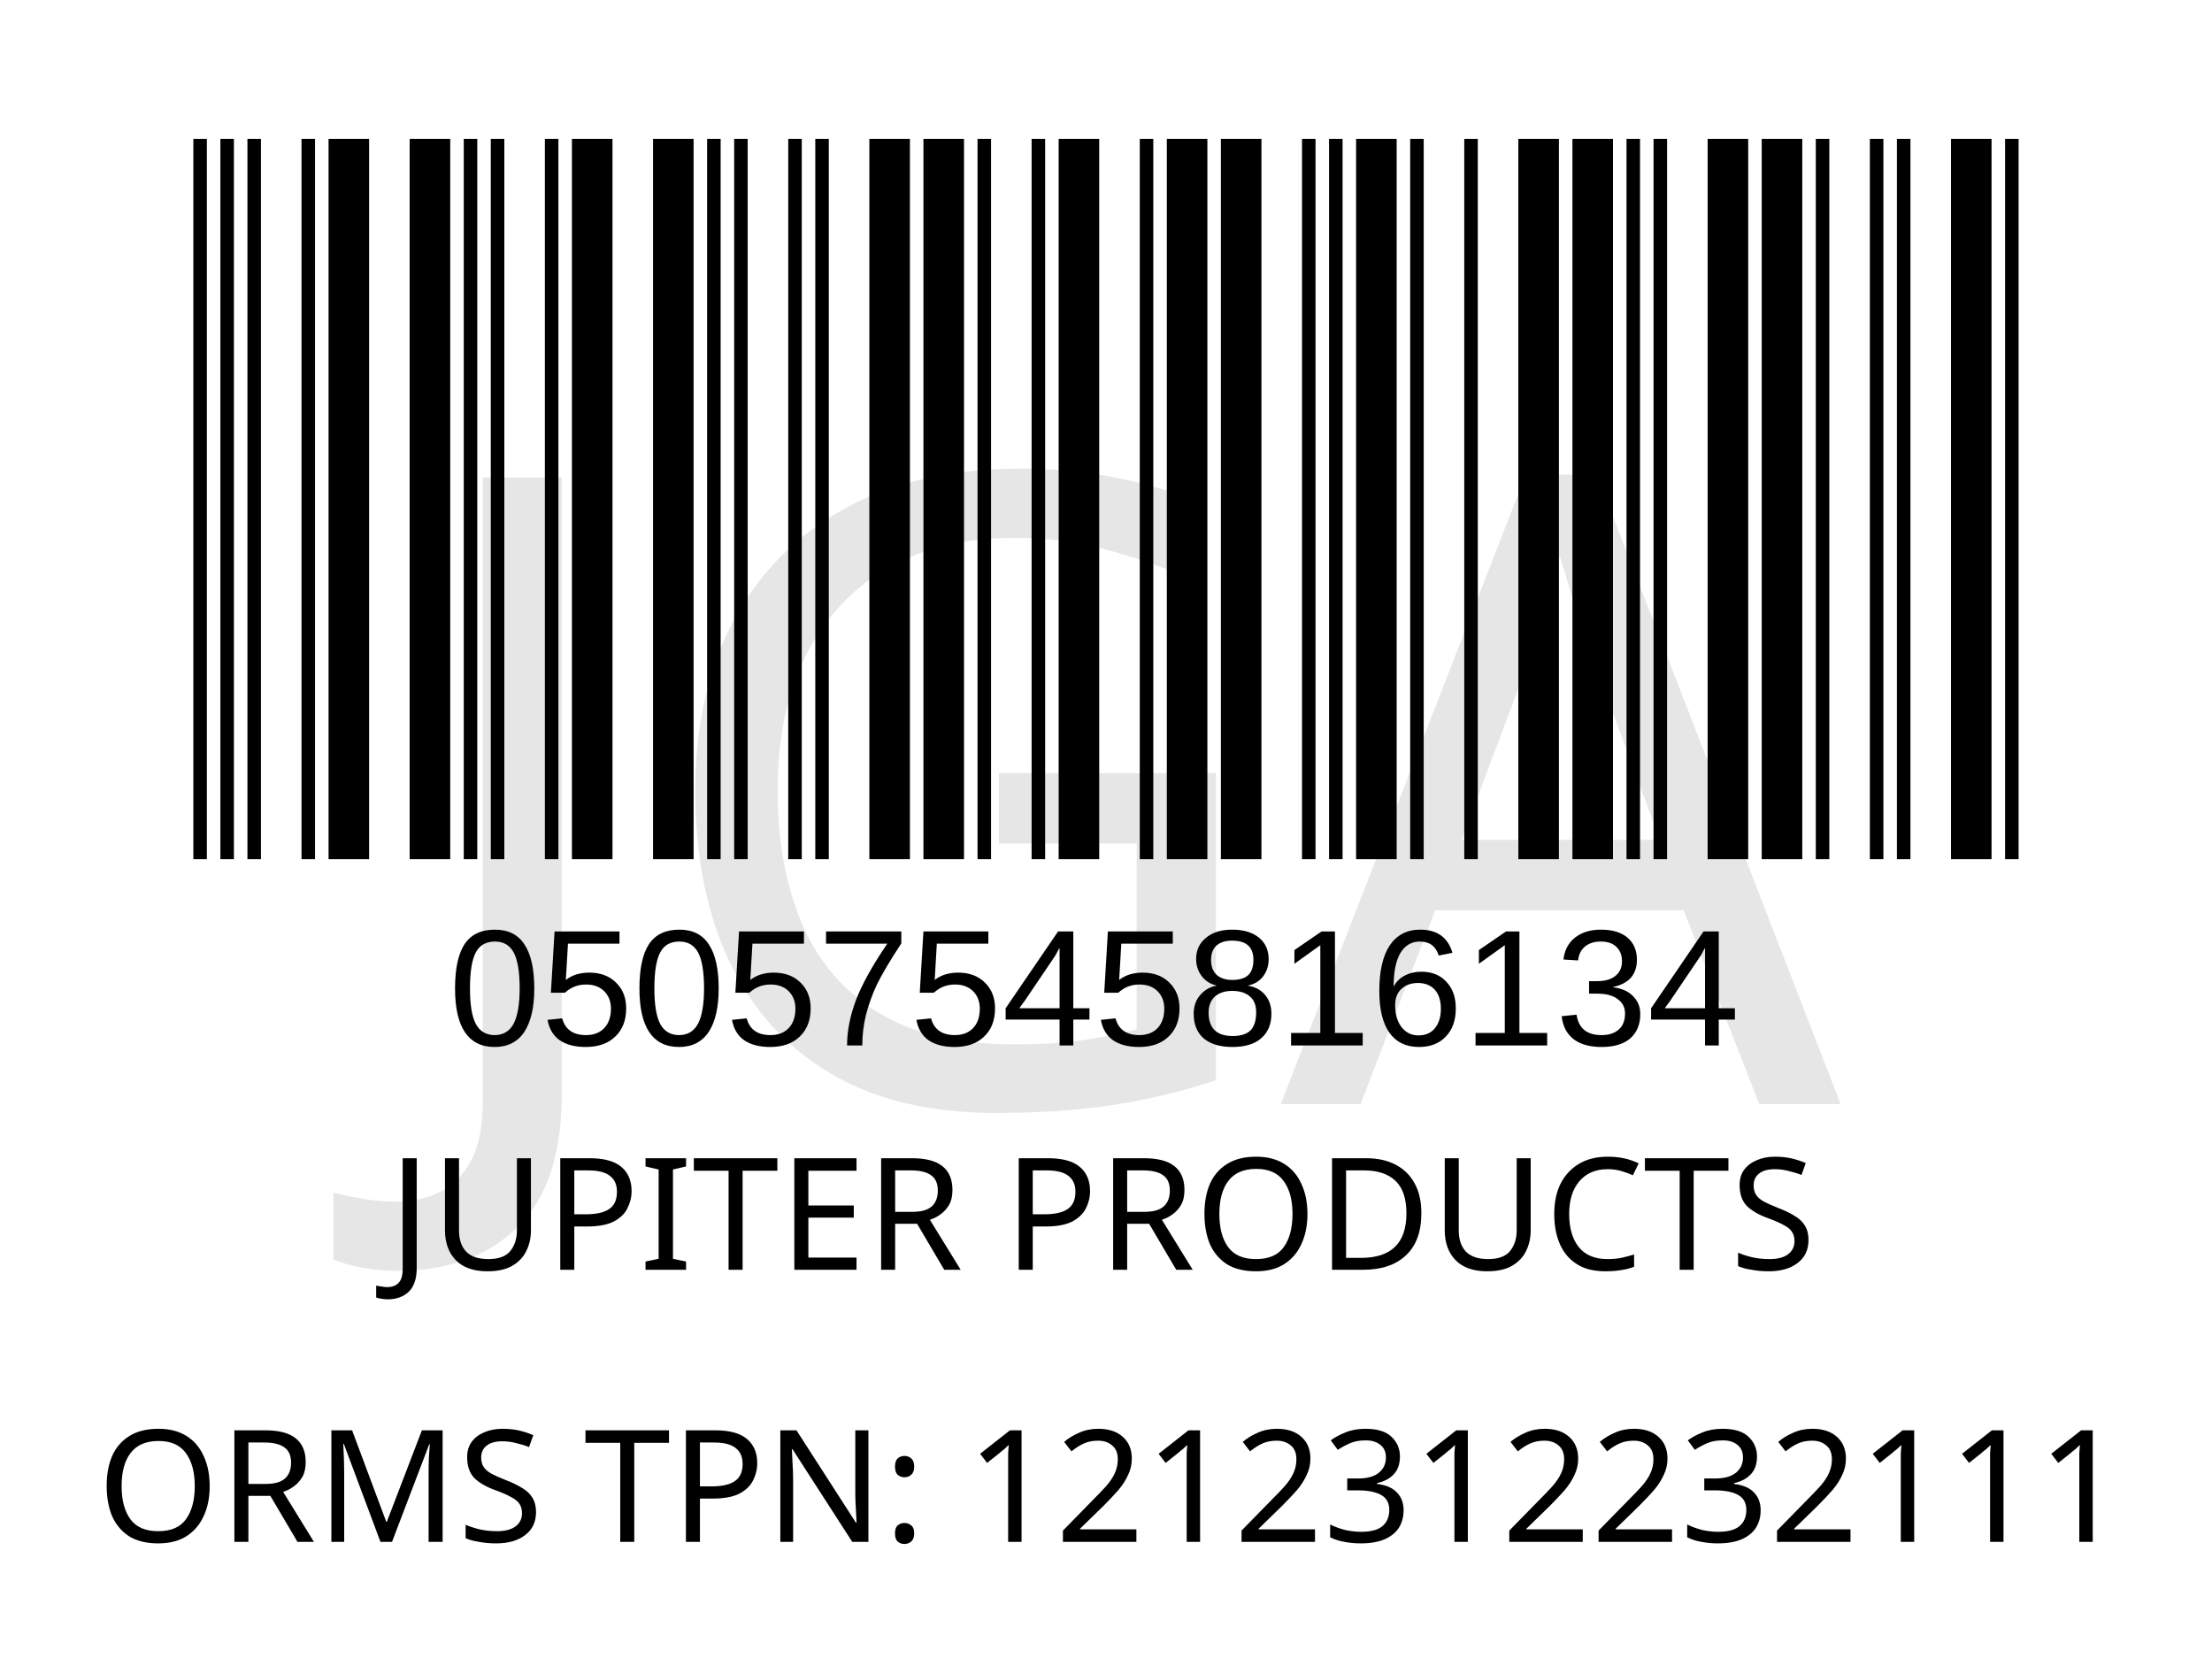
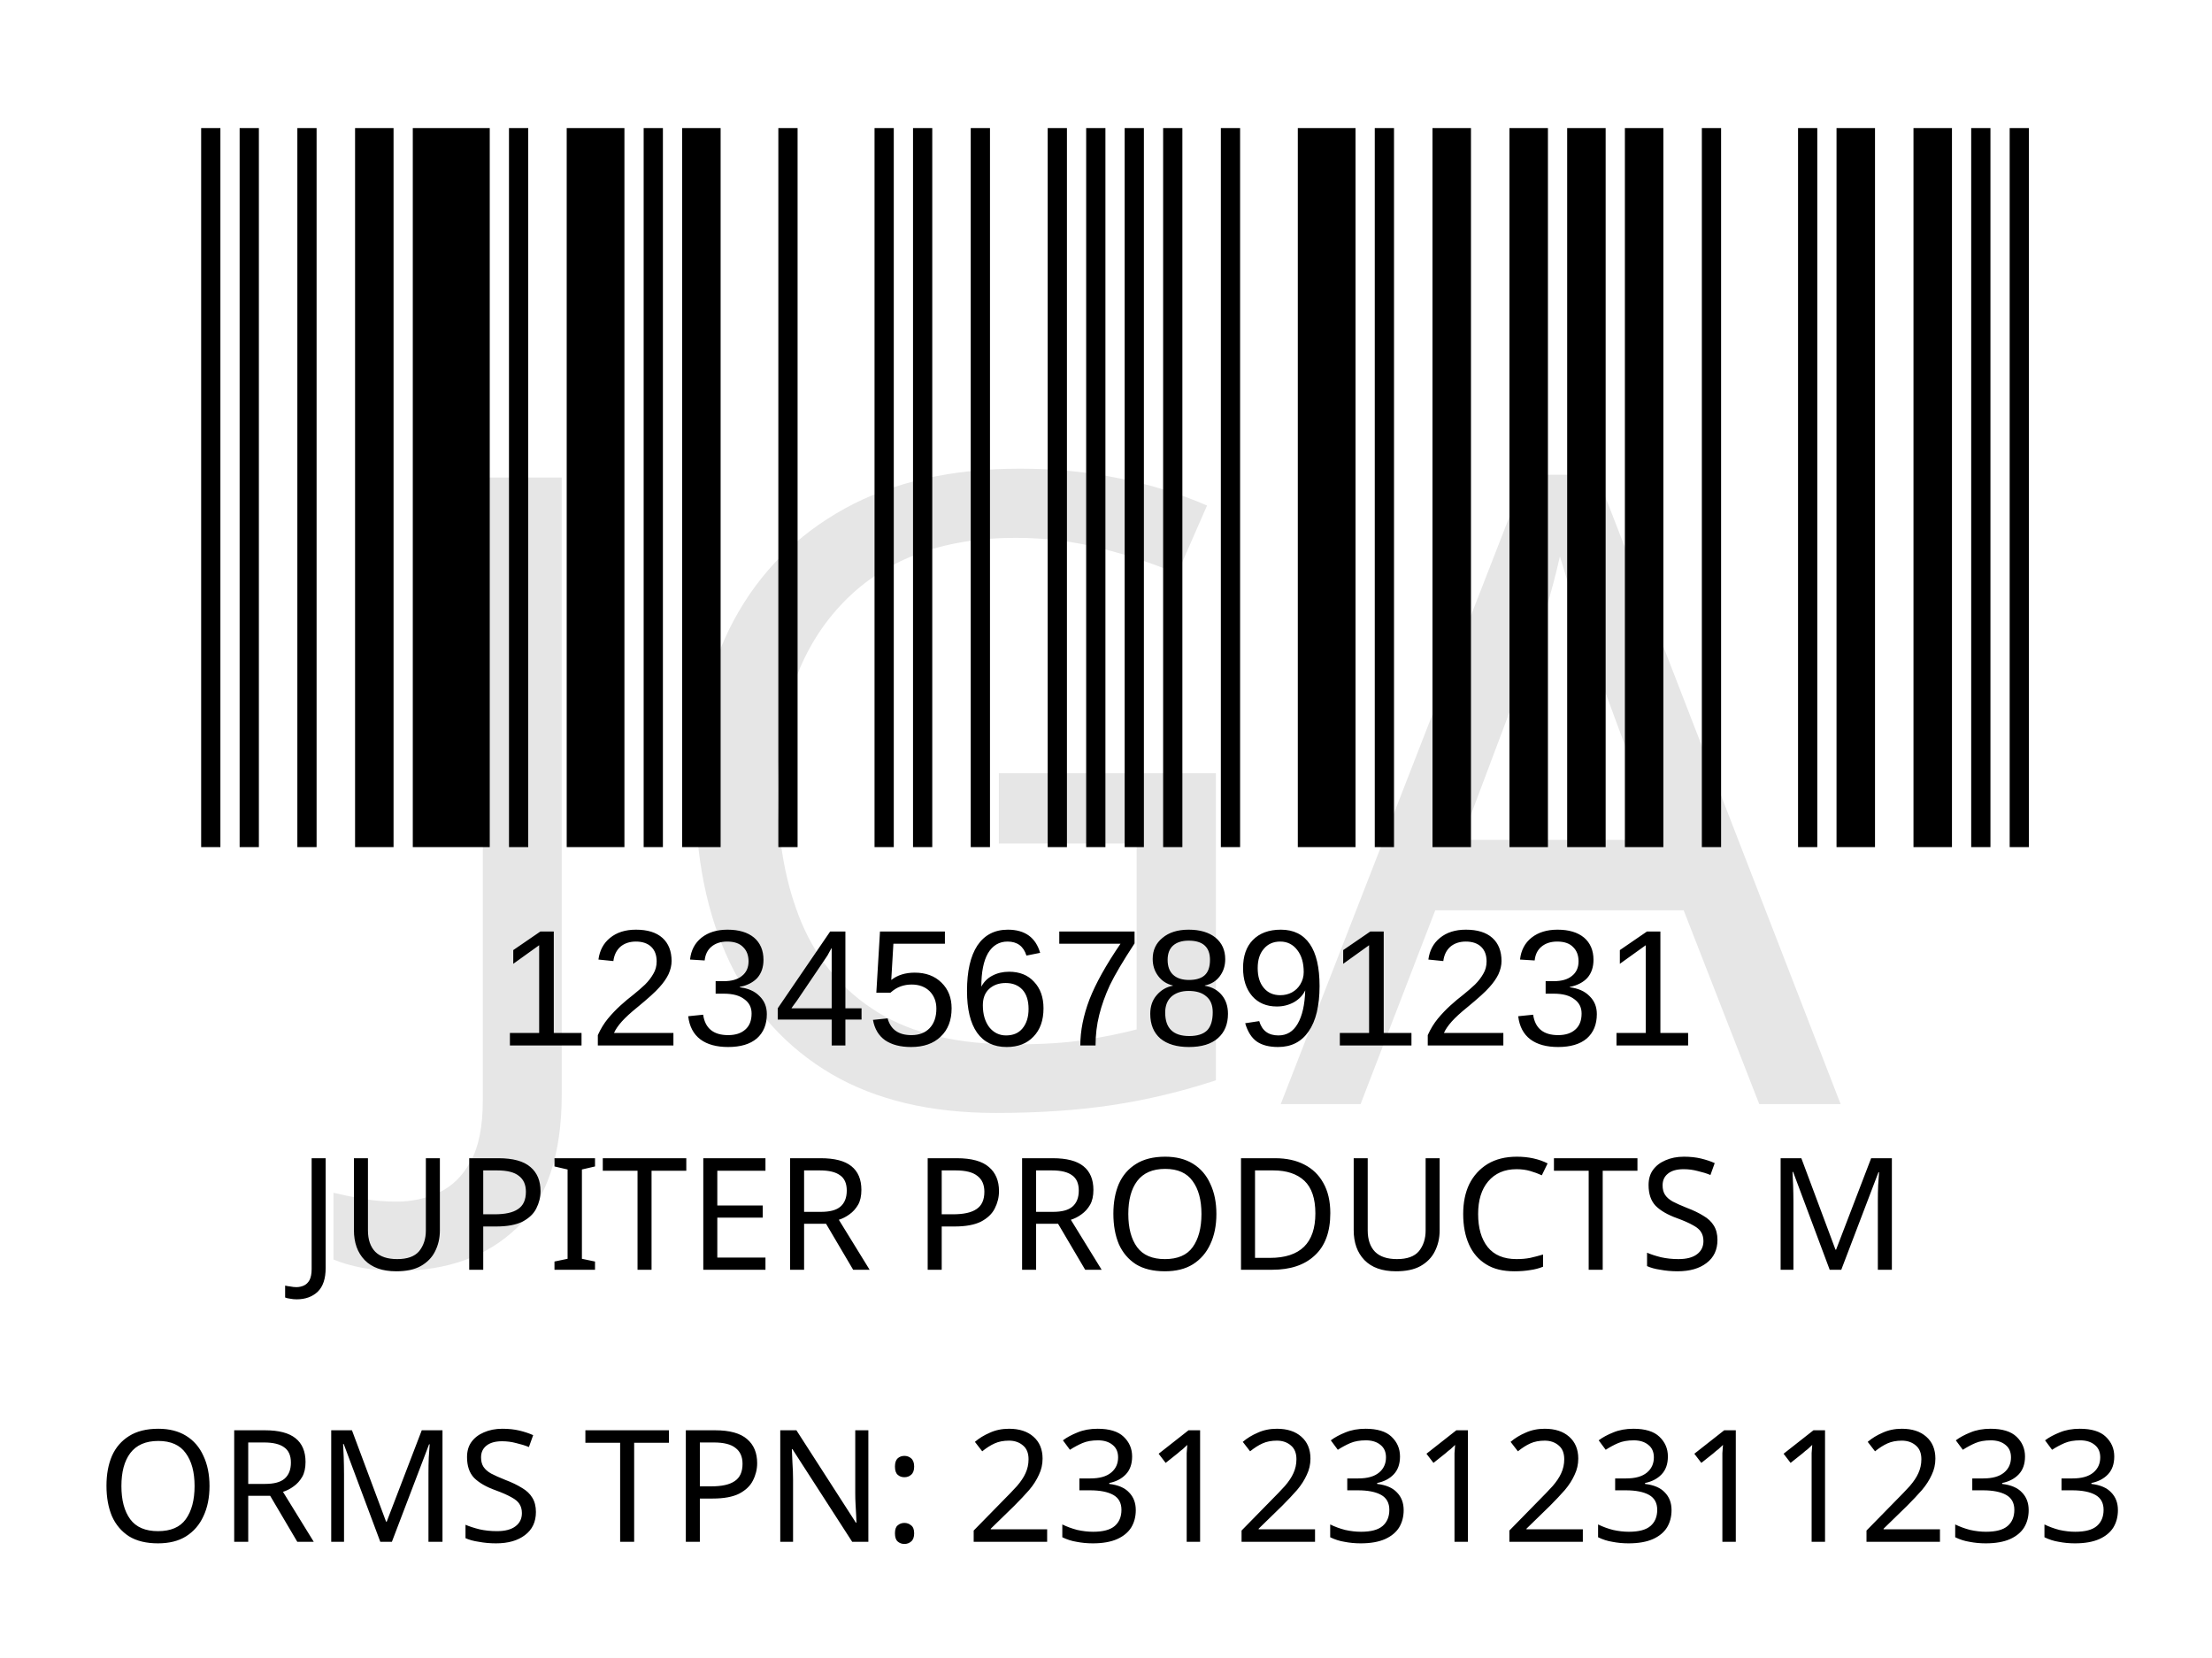
<svg xmlns="http://www.w3.org/2000/svg" version="1.1" id="Layer_1" x="0px" y="0px" viewBox="0 0 113.4 85" style="enable-background:new 0 0 113.4 85;" xml:space="preserve">
-   <rect style="fill:#FFFFFF;" width="113.4" height="85" />
+   <rect y="0" style="fill:#FFFFFF;" width="113.4" height="85" />
  <rect x="-241.2" y="-321.7" style="fill:none;" width="595.3" height="841.9" />
-   <text text-anchor="middle" transform="matrix(1, 0, 0, 1, 56.5, 65.1)" style="font-family:'FranklinGothicBT-RomanCondensed', FrankGoth Cn BT; font-size:8px;" id="description">JUPITER PRODUCTS</text>
+   <text text-anchor="middle" transform="matrix(1, 0, 0, 1, 56.5, 65.1)" style="font-family:'FranklinGothicBT-RomanCondensed', FrankGoth Cn BT; font-size:8px;" id="description">JUPITER PRODUCTS M</text>
  <text text-anchor="middle" transform="matrix(1 0 0 1 56.5 71.3)" style="font-family:'FranklinGothicBT-RomanCondensed', FrankGoth Cn BT; font-size:8px;" id="description1" />
-   <g width="391" height="178" transform="matrix(0.2356 0 0 0.207 7.8 -8.3654)" id="barcode">
-     <svg id="ean-13" width="415.100px" height="328.02px" x="0px" y="0px" viewBox="0 0 463 219" version="1.1" font-size="30px" font-family="frankgothcnbt" style="transform: translate(0px, 0px);">
-       <rect x="0" y="0" width="463" height="219" style="fill:#ffffff;" />
+   <g width="391" height="178" transform="matrix(0.2356 0 0 0.207 7.8 -3.4654)" id="barcode">
+     <svg id="ean-13" width="419.075px" height="275.02px" x="0px" y="0px" viewBox="0 0 393 187" version="1.1" font-size="50px" font-family="frankgothcnbt" style="transform: translate(0px, 0px);">
+       <rect x="0" y="0" width="393" height="187" style="fill:#ffffff;" />
      <g transform="translate(10, 10)" style="fill:#000000;">
-         <rect x="0" y="0" width="3.281" height="199" />
-         <rect x="6.563" y="0" width="3.281" height="199" />
-         <rect x="13.126" y="0" width="3.281" height="199" />
-         <rect x="26.252" y="0" width="3.281" height="199" />
-         <rect x="32.815" y="0" width="9.844" height="199" />
-         <rect x="52.504" y="0" width="9.844" height="199" />
-         <rect x="65.63" y="0" width="3.281" height="199" />
-         <rect x="72.193" y="0" width="3.281" height="199" />
-         <rect x="85.318" y="0" width="3.281" height="199" />
-         <rect x="91.881" y="0" width="9.844" height="199" />
-         <rect x="111.57" y="0" width="9.844" height="199" />
-         <rect x="124.696" y="0" width="3.281" height="199" />
-         <rect x="131.259" y="0" width="3.281" height="199" />
-         <rect x="144.385" y="0" width="3.281" height="199" />
-         <rect x="150.948" y="0" width="3.281" height="199" />
-         <rect x="164.074" y="0" width="9.844" height="199" />
-         <rect x="177.2" y="0" width="9.844" height="199" />
-         <rect x="190.326" y="0" width="3.281" height="199" />
-         <rect x="203.452" y="0" width="3.281" height="199" />
-         <rect x="210.015" y="0" width="9.844" height="199" />
-         <rect x="229.704" y="0" width="3.281" height="199" />
-         <rect x="236.267" y="0" width="9.844" height="199" />
-         <rect x="249.392" y="0" width="9.844" height="199" />
-         <rect x="269.081" y="0" width="3.281" height="199" />
-         <rect x="275.644" y="0" width="3.281" height="199" />
-         <rect x="282.207" y="0" width="9.844" height="199" />
-         <rect x="295.333" y="0" width="3.281" height="199" />
-         <rect x="308.459" y="0" width="3.281" height="199" />
-         <rect x="321.585" y="0" width="9.844" height="199" />
-         <rect x="334.711" y="0" width="9.844" height="199" />
-         <rect x="347.837" y="0" width="3.281" height="199" />
-         <rect x="354.4" y="0" width="3.281" height="199" />
-         <rect x="367.526" y="0" width="9.844" height="199" />
-         <rect x="380.652" y="0" width="9.844" height="199" />
-         <rect x="393.778" y="0" width="3.281" height="199" />
-         <rect x="406.904" y="0" width="3.281" height="199" />
-         <rect x="413.466" y="0" width="3.281" height="199" />
-         <rect x="426.592" y="0" width="9.844" height="199" />
-         <rect x="439.718" y="0" width="3.281" height="199" />
+         <rect x="0" y="0" width="3.926" height="167" />
+         <rect x="7.852" y="0" width="3.926" height="167" />
+         <rect x="19.63" y="0" width="3.926" height="167" />
+         <rect x="31.408" y="0" width="7.852" height="167" />
+         <rect x="43.186" y="0" width="15.704" height="167" />
+         <rect x="62.816" y="0" width="3.926" height="167" />
+         <rect x="74.594" y="0" width="11.778" height="167" />
+         <rect x="90.298" y="0" width="3.926" height="167" />
+         <rect x="98.15" y="0" width="7.852" height="167" />
+         <rect x="117.78" y="0" width="3.926" height="167" />
+         <rect x="137.41" y="0" width="3.926" height="167" />
+         <rect x="145.262" y="0" width="3.926" height="167" />
+         <rect x="157.04" y="0" width="3.926" height="167" />
+         <rect x="172.744" y="0" width="3.926" height="167" />
+         <rect x="180.596" y="0" width="3.926" height="167" />
+         <rect x="188.448" y="0" width="3.926" height="167" />
+         <rect x="196.3" y="0" width="3.926" height="167" />
+         <rect x="208.078" y="0" width="3.926" height="167" />
+         <rect x="223.782" y="0" width="11.778" height="167" />
+         <rect x="239.486" y="0" width="3.926" height="167" />
+         <rect x="251.264" y="0" width="7.852" height="167" />
+         <rect x="266.968" y="0" width="7.852" height="167" />
+         <rect x="278.746" y="0" width="7.852" height="167" />
+         <rect x="290.524" y="0" width="7.852" height="167" />
+         <rect x="306.228" y="0" width="3.926" height="167" />
+         <rect x="325.858" y="0" width="3.926" height="167" />
+         <rect x="333.71" y="0" width="7.852" height="167" />
+         <rect x="349.414" y="0" width="7.852" height="167" />
+         <rect x="361.192" y="0" width="3.926" height="167" />
+         <rect x="369.044" y="0" width="3.926" height="167" />
      </g>
    </svg>
  </g>
-   <text transform="matrix(1 0 0 1 23 53.6)" style="font-family:'Myriad', Myriad Roman, Arial, sans-serif; font-size:8.5px;" id="barcode_number">05057545816134</text>
-   <text text-anchor="middle" transform="matrix(1 0 0 1 57 79.05)" style="font-family:'FranklinGothicBT-RomanCondensed', FrankGoth Cn BT; font-size:8px;" id="tpnd">ORMS TPN: 1212312232111</text>
+   <text transform="matrix(1 0 0 1 25.5 53.6014)" style="font-family:Myriad, Myriad Roman, Arial, sans-serif; font-size:8.5px;" id="barcode_number">1234567891231</text>
+   <text text-anchor="middle" transform="matrix(1.0002 0 0 1 57 79.0482)" style="font-family:'FranklinGothicBT-RomanCondensed', FrankGoth Cn BT; font-size:8px;" id="tpnd">ORMS TPN: 2312312311233</text>
  <text transform="matrix(1 0 0 1 20.6108 56.606)" style="font-family:'FranklinGothicBT-RomanCondensed', FrankGoth Cn BT; font-size:45px;opacity: 0.1;" id="watermark">JGA</text>
</svg>
